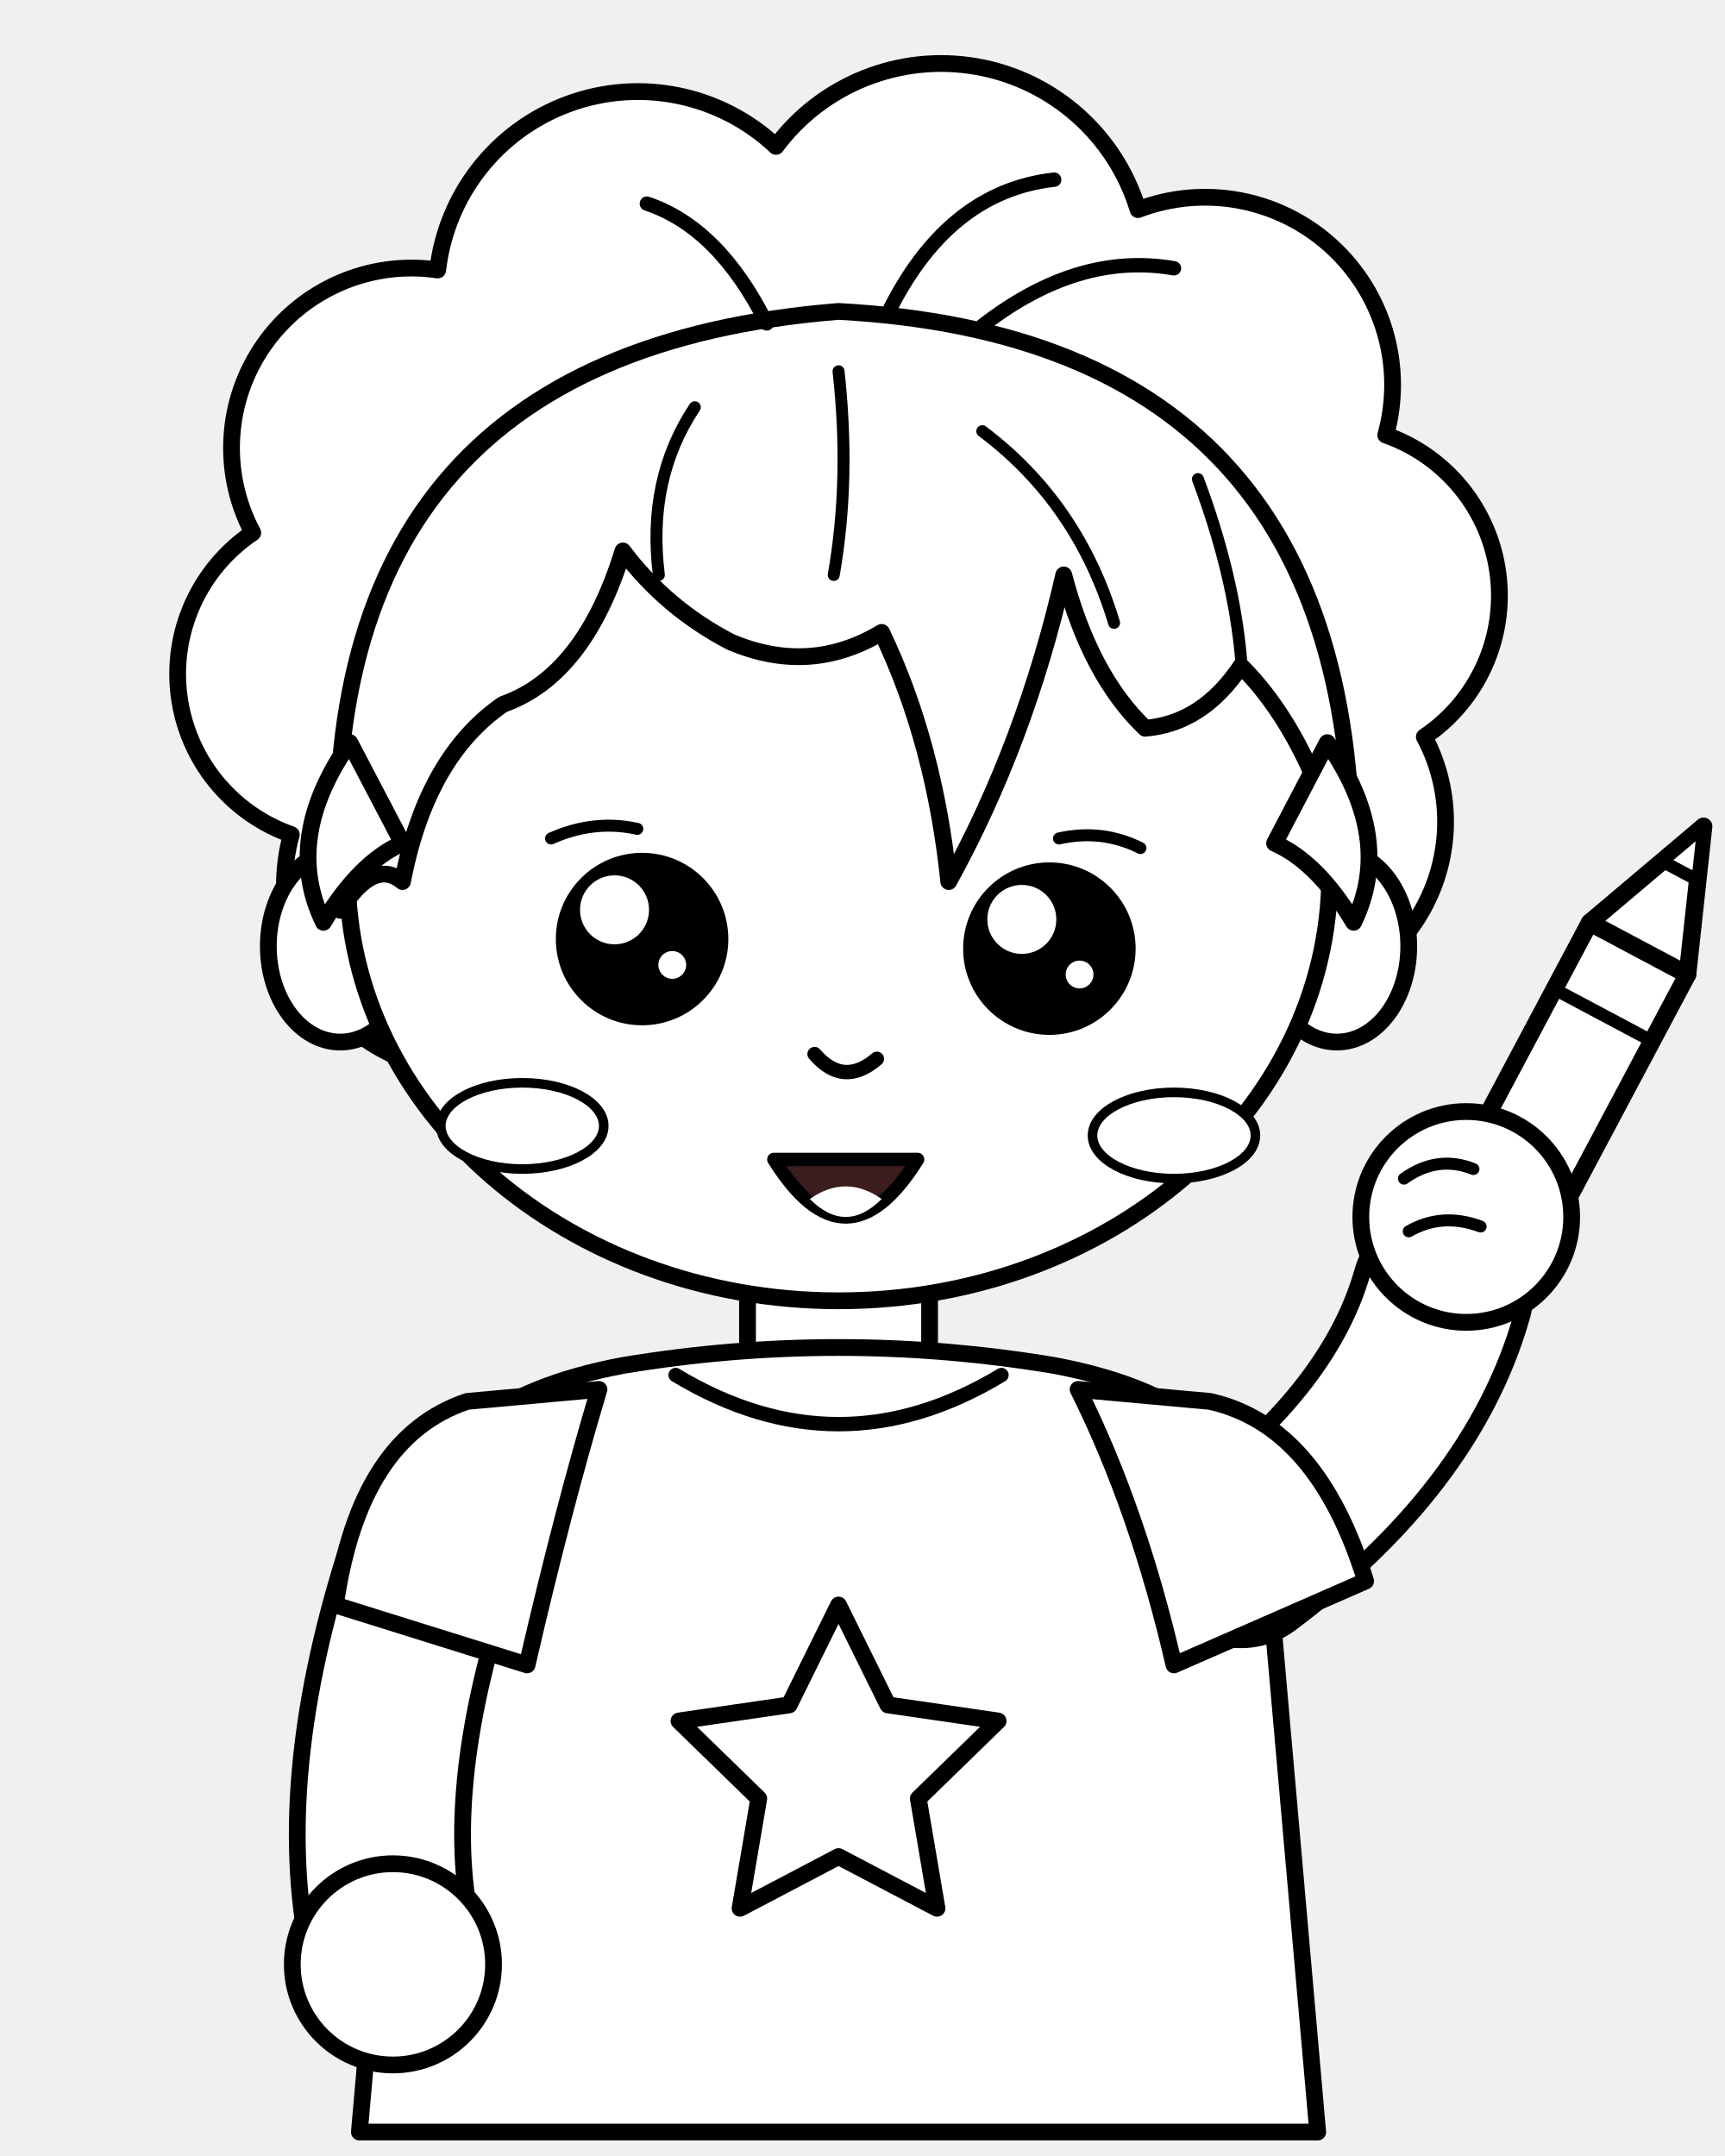
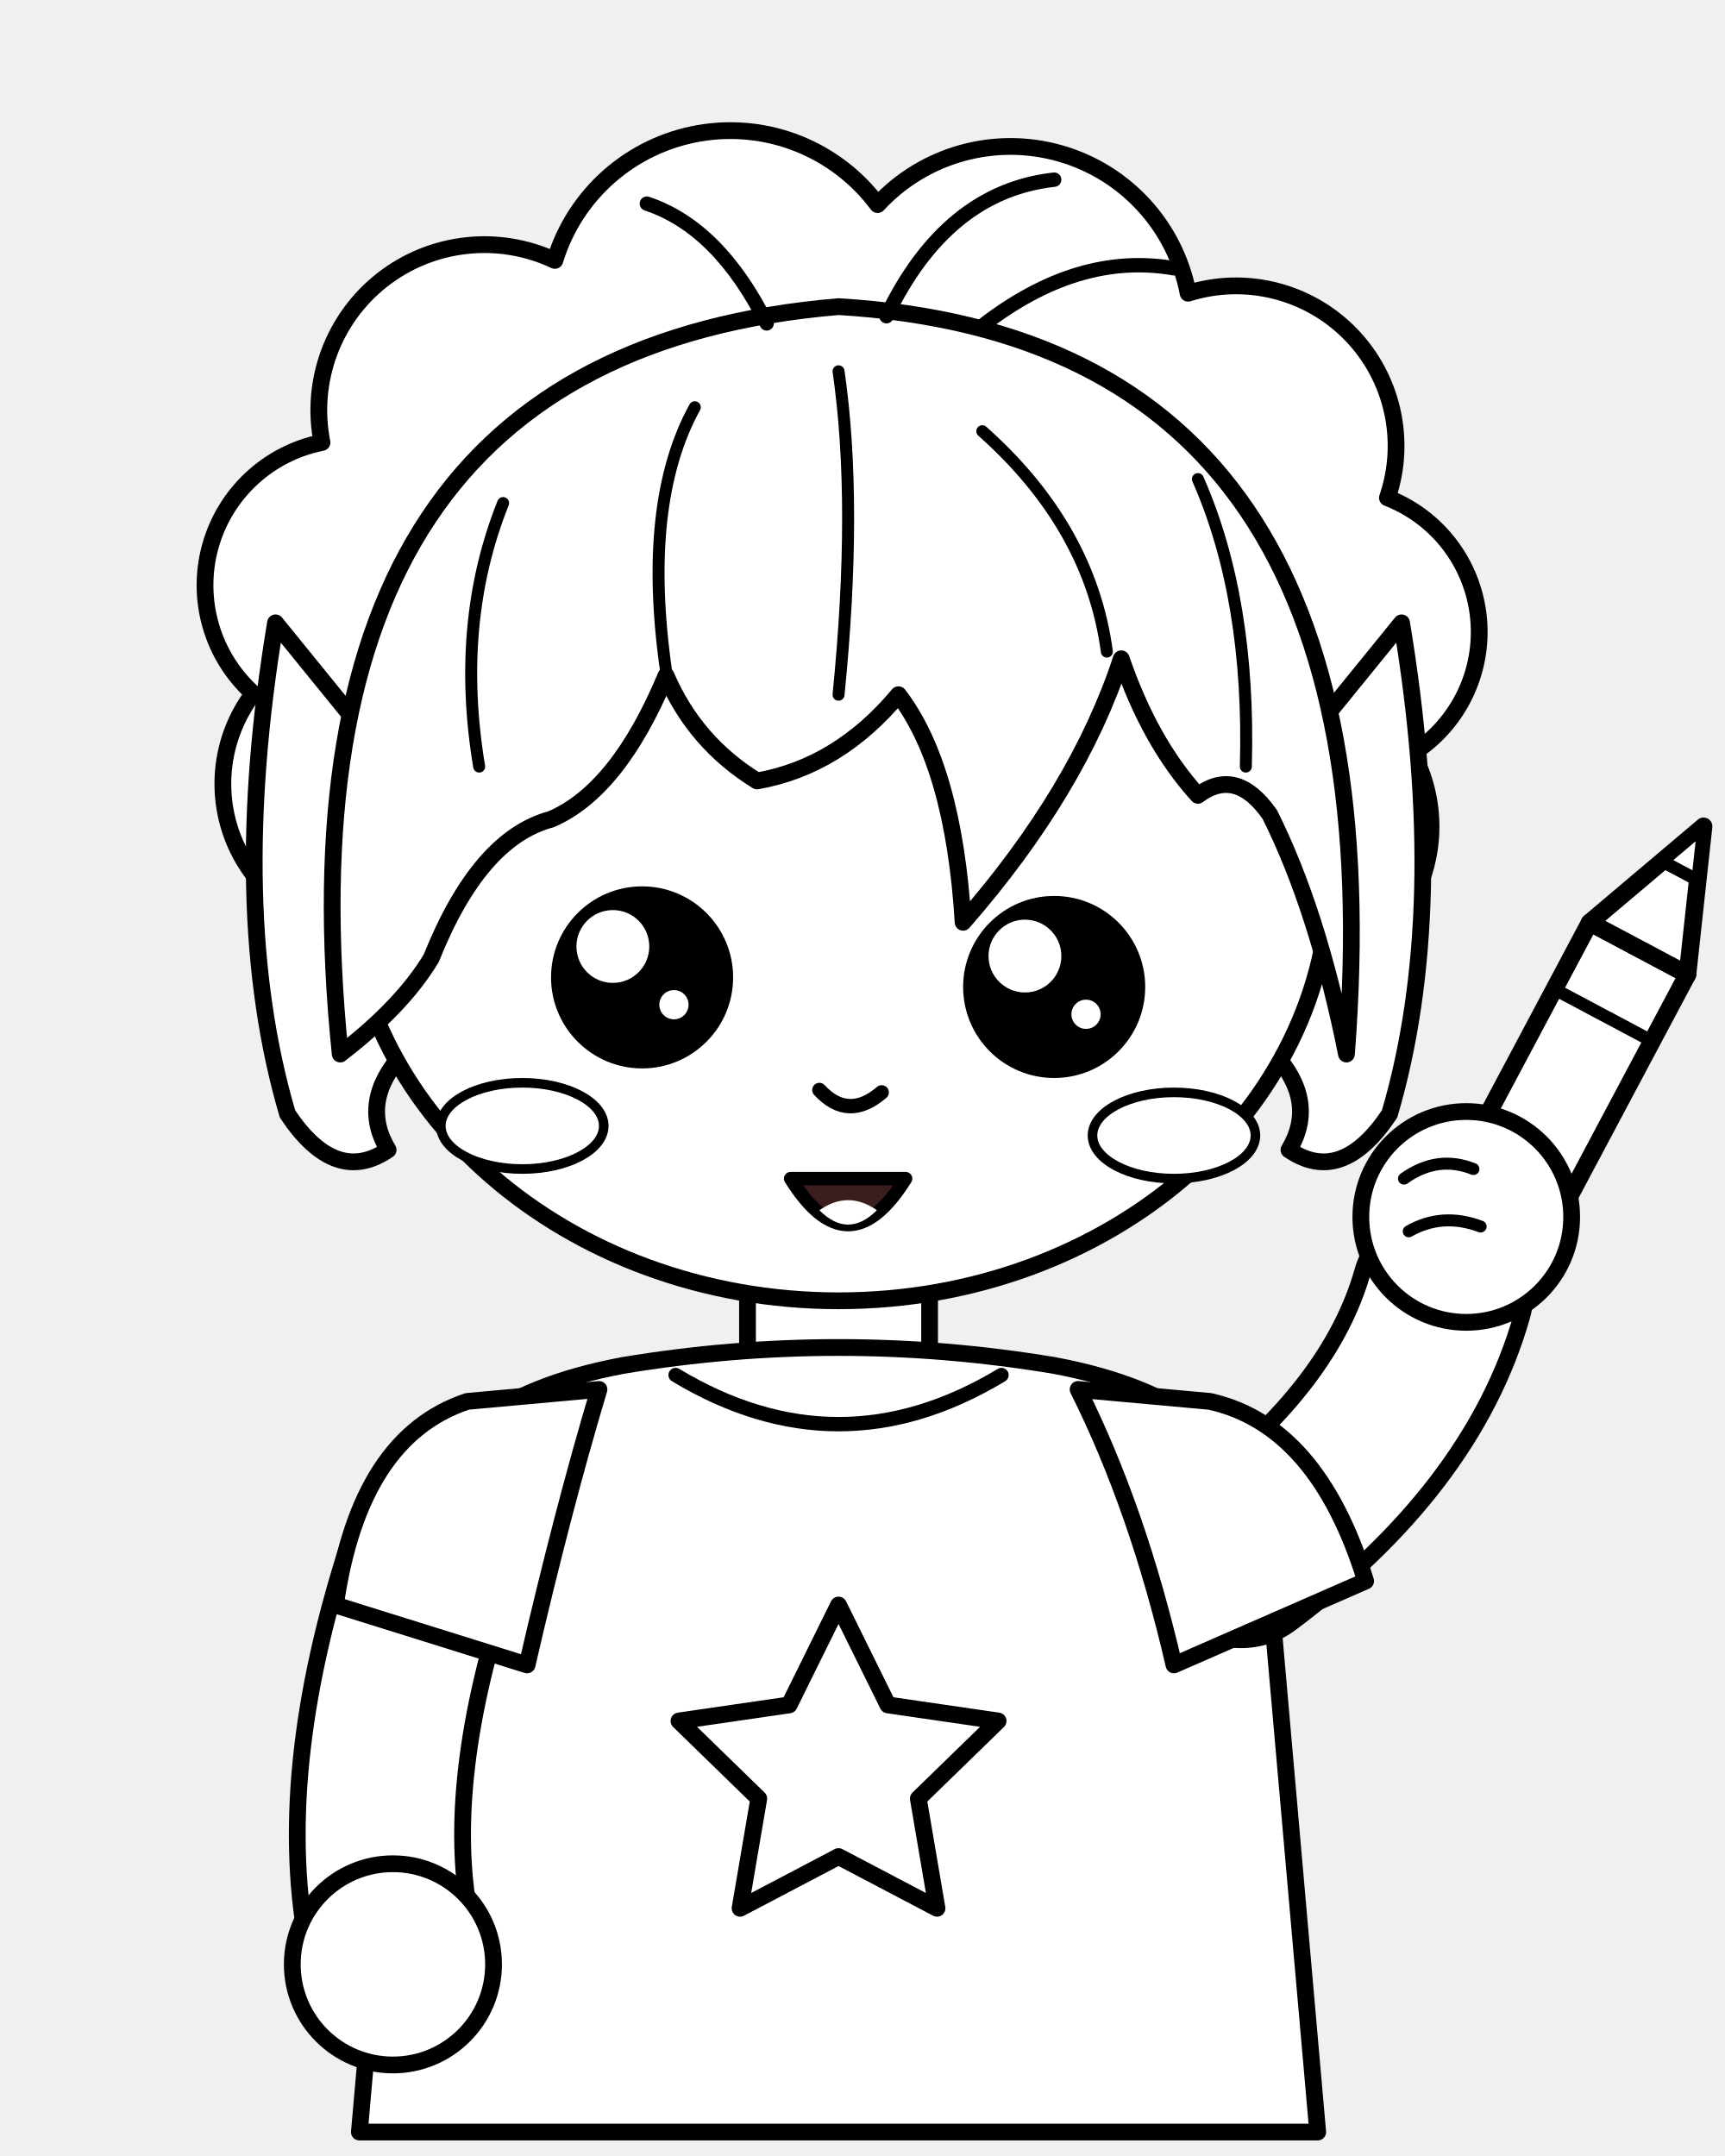
<svg xmlns="http://www.w3.org/2000/svg" viewBox="150 120 720 900" width="1440" height="1800">
-   <path d="M744.5,427.6A75.1,75.1 0 0 1 667.3,537.3A84.1,84.1 0 0 1 526.1,588.9A85.9,85.9 0 0 1 375.0,562.5A78.3,78.3 0 0 1 271.6,468.4A71.1,71.1 0 0 1 255.5,342.4A75.1,75.1 0 0 1 332.7,232.7A84.1,84.1 0 0 1 473.9,181.1A85.9,85.9 0 0 1 625.0,207.5A78.3,78.3 0 0 1 728.4,301.6A71.1,71.1 0 0 1 744.5,427.6Z" fill="#fff" stroke="#000" stroke-width="7" stroke-linejoin="round" stroke-linecap="round" />
+   <path d="M739.6,434.5A64.3,64.3 0 0 1 674.1,528.7A73.6,73.6 0 0 1 553.2,580.5A77.2,77.2 0 0 1 415.5,573.3A71.6,71.6 0 0 1 304.6,509.6A62.4,62.4 0 0 1 255.7,409.5A60.8,60.8 0 0 1 284.4,304.7A69.1,69.1 0 0 1 381.6,228.7A76.6,76.6 0 0 1 516.3,205.4A75.5,75.5 0 0 1 645.9,242.4A66.8,66.8 0 0 1 729.1,327.8A60.1,60.1 0 0 1 739.6,434.5Z" fill="#fff" stroke="#000" stroke-width="7" stroke-linejoin="round" stroke-linecap="round" />
+   <path d="M265,380Q245,500 270,585Q290,615 312,600Q300,580 318,560Q335,520 330,460Z" fill="#fff" stroke="#000" stroke-width="7" stroke-linejoin="round" stroke-linecap="round" />
+   <path d="M735,380Q755,500 730,585Q710,615 688,600Q700,580 682,560Q665,520 670,460Z" fill="#fff" stroke="#000" stroke-width="7" stroke-linejoin="round" stroke-linecap="round" />
  <rect x="462" y="630" width="76" height="70" rx="20" fill="#fff" stroke="#000" stroke-width="7" stroke-linejoin="round" stroke-linecap="round" />
  <path d="M300,1010L322,760Q330,705 410,690Q500,675 590,690Q670,705 678,760L700,1010Z" fill="#fff" stroke="#000" stroke-width="7" stroke-linejoin="round" stroke-linecap="round" />
  <path d="M432,694Q500,735 568,694" fill="none" stroke="#000" stroke-width="6" stroke-linejoin="round" stroke-linecap="round" />
  <path d="M500.0,790.0L520.6,831.7L566.6,838.4L533.3,870.8L541.1,916.6L500.0,895.0L458.9,916.6L466.7,870.8L433.4,838.4L479.4,831.7Z" fill="#fff" stroke="#000" stroke-width="7" stroke-linejoin="round" stroke-linecap="round" />
  <path d="M330,770Q300,860 312,925" fill="none" stroke="#000" stroke-width="76" stroke-linecap="round" stroke-linejoin="round" />
  <path d="M330,770Q300,860 312,925" fill="none" stroke="#fff" stroke-width="62" stroke-linecap="round" stroke-linejoin="round" />
  <circle cx="314.0" cy="940.0" r="42.0" fill="#fff" stroke="#000" stroke-width="7" stroke-linejoin="round" stroke-linecap="round" />
  <path d="M345,705Q300,720 290,790L370,815Q385,750 400,700Z" fill="#fff" stroke="#000" stroke-width="7" stroke-linejoin="round" stroke-linecap="round" />
  <path d="M668,770Q735,720 752,660" fill="none" stroke="#000" stroke-width="76" stroke-linecap="round" stroke-linejoin="round" />
  <path d="M668,770Q735,720 752,660" fill="none" stroke="#fff" stroke-width="62" stroke-linecap="round" stroke-linejoin="round" />
  <g transform="translate(760,655) rotate(28) scale(1.05)">
    <path d="M-22,0L-22,-150L22,-150L22,0Z" fill="#fff" stroke="#000" stroke-width="7" stroke-linejoin="round" stroke-linecap="round" />
    <path d="M-22,-150L0,-205L22,-150Z" fill="#fff" stroke="#000" stroke-width="7" stroke-linejoin="round" stroke-linecap="round" />
    <path d="M-8,-185L0,-205L8,-185Z" fill="#fff" stroke="#000" stroke-width="5" stroke-linejoin="round" stroke-linecap="round" />
    <path d="M-22,-30L22,-30M-22,-120L22,-120" fill="none" stroke="#000" stroke-width="5" stroke-linejoin="round" stroke-linecap="round" />
  </g>
  <circle cx="762.0" cy="628.0" r="44.0" fill="#fff" stroke="#000" stroke-width="7" stroke-linejoin="round" stroke-linecap="round" />
  <path d="M736,612Q750,602 765,608M738,634Q752,626 768,632" fill="none" stroke="#000" stroke-width="5" stroke-linejoin="round" stroke-linecap="round" />
  <path d="M655,705Q700,715 720,780L640,815Q625,750 600,700Z" fill="#fff" stroke="#000" stroke-width="7" stroke-linejoin="round" stroke-linecap="round" />
-   <ellipse cx="292.0" cy="515.0" rx="30.0" ry="40.0" fill="#fff" stroke="#000" stroke-width="7" stroke-linejoin="round" stroke-linecap="round" />
-   <ellipse cx="708.0" cy="515.0" rx="30.0" ry="40.0" fill="#fff" stroke="#000" stroke-width="7" stroke-linejoin="round" stroke-linecap="round" />
  <ellipse cx="500.0" cy="485.0" rx="205.0" ry="178.0" fill="#fff" stroke="#000" stroke-width="7" stroke-linejoin="round" stroke-linecap="round" />
-   <circle cx="418.0" cy="512.0" r="36.0" fill="#000" />
-   <circle cx="406.5" cy="499.8" r="14.4" fill="#fff" />
-   <circle cx="430.6" cy="522.8" r="5.8" fill="#fff" />
-   <circle cx="588.0" cy="516.0" r="36.0" fill="#000" />
-   <circle cx="576.5" cy="503.8" r="14.4" fill="#fff" />
-   <circle cx="600.6" cy="526.8" r="5.8" fill="#fff" />
-   <path d="M380,470Q398,462 416,466M592,470Q610,466 626,474" fill="none" stroke="#000" stroke-width="5" stroke-linejoin="round" stroke-linecap="round" />
-   <path d="M490,560Q502,574 516,562" fill="none" stroke="#000" stroke-width="6" stroke-linejoin="round" stroke-linecap="round" />
-   <path d="M473,604 Q503,652.0 533,604Z" fill="#3b1d1d" stroke="#000" stroke-width="5.6" stroke-linejoin="round" stroke-linecap="round" />
-   <path d="M488.0,620.5 Q503,610.0 518.0,620.5 Q503,635.5 488.0,620.5Z" fill="#fff" stroke="#000" stroke-width="0" stroke-linejoin="round" stroke-linecap="round" />
+   <circle cx="418.0" cy="528.0" r="38.0" fill="#000" />
+   <circle cx="405.8" cy="515.1" r="15.2" fill="#fff" />
+   <circle cx="431.3" cy="539.4" r="6.1" fill="#fff" />
+   <circle cx="590.0" cy="532.0" r="38.0" fill="#000" />
+   <circle cx="577.8" cy="519.1" r="15.2" fill="#fff" />
+   <circle cx="603.3" cy="543.4" r="6.1" fill="#fff" />
+   <path d="M492,575Q504,588 518,576" fill="none" stroke="#000" stroke-width="6" stroke-linejoin="round" stroke-linecap="round" />
+   <path d="M480,612 Q504,650.4 528,612Z" fill="#3b1d1d" stroke="#000" stroke-width="5.6" stroke-linejoin="round" stroke-linecap="round" />
+   <path d="M492.0,625.2 Q504,616.8 516.0,625.2 Q504,637.2 492.0,625.2Z" fill="#fff" stroke="#000" stroke-width="0" stroke-linejoin="round" stroke-linecap="round" />
  <ellipse cx="368.0" cy="590.0" rx="34.0" ry="18.0" fill="#fff" stroke="#000" stroke-width="4" stroke-linejoin="round" stroke-linecap="round" />
  <ellipse cx="640.0" cy="594.0" rx="34.0" ry="18.0" fill="#fff" stroke="#000" stroke-width="4" stroke-linejoin="round" stroke-linecap="round" />
-   <path d="M292,500Q275,268 500,250Q722,262 714,495Q700,430 668,398Q652,422 628,424Q605,402 594,360Q578,430 546,488Q540,430 518,384Q488,402 455,388Q428,374 410,350Q394,402 360,414Q328,436 318,488Q306,478 292,500Z" fill="#fff" stroke="#000" stroke-width="7" stroke-linejoin="round" stroke-linecap="round" />
-   <path d="M560,300Q600,330 615,380M440,290Q420,320 425,360M500,275Q505,320 498,360M650,320Q665,360 668,395" fill="none" stroke="#000" stroke-width="5" stroke-linejoin="round" stroke-linecap="round" />
+   <path d="M292,560Q262,268 500,248Q735,262 712,560Q700,500 680,460Q666,440 650,452Q630,430 618,395Q600,450 552,505Q548,440 525,410Q500,440 466,446Q440,430 428,402Q408,450 380,462Q350,470 330,520Q318,540 292,560Z" fill="#fff" stroke="#000" stroke-width="7" stroke-linejoin="round" stroke-linecap="round" />
+   <path d="M560,300Q605,340 612,392M440,290Q418,330 428,400M500,275Q508,330 500,410M650,320Q672,370 670,440M360,330Q340,380 350,440" fill="none" stroke="#000" stroke-width="5" stroke-linejoin="round" stroke-linecap="round" />
  <path d="M470,255Q450,215 420,205M520,252Q545,200 590,195M560,256Q600,225 640,232" fill="none" stroke="#000" stroke-width="6" stroke-linejoin="round" stroke-linecap="round" />
-   <path d="M296,430Q268,470 285,505Q300,480 318,472Z" fill="#fff" stroke="#000" stroke-width="7" stroke-linejoin="round" stroke-linecap="round" />
-   <path d="M704,430Q732,470 715,505Q700,480 682,472Z" fill="#fff" stroke="#000" stroke-width="7" stroke-linejoin="round" stroke-linecap="round" />
</svg>
